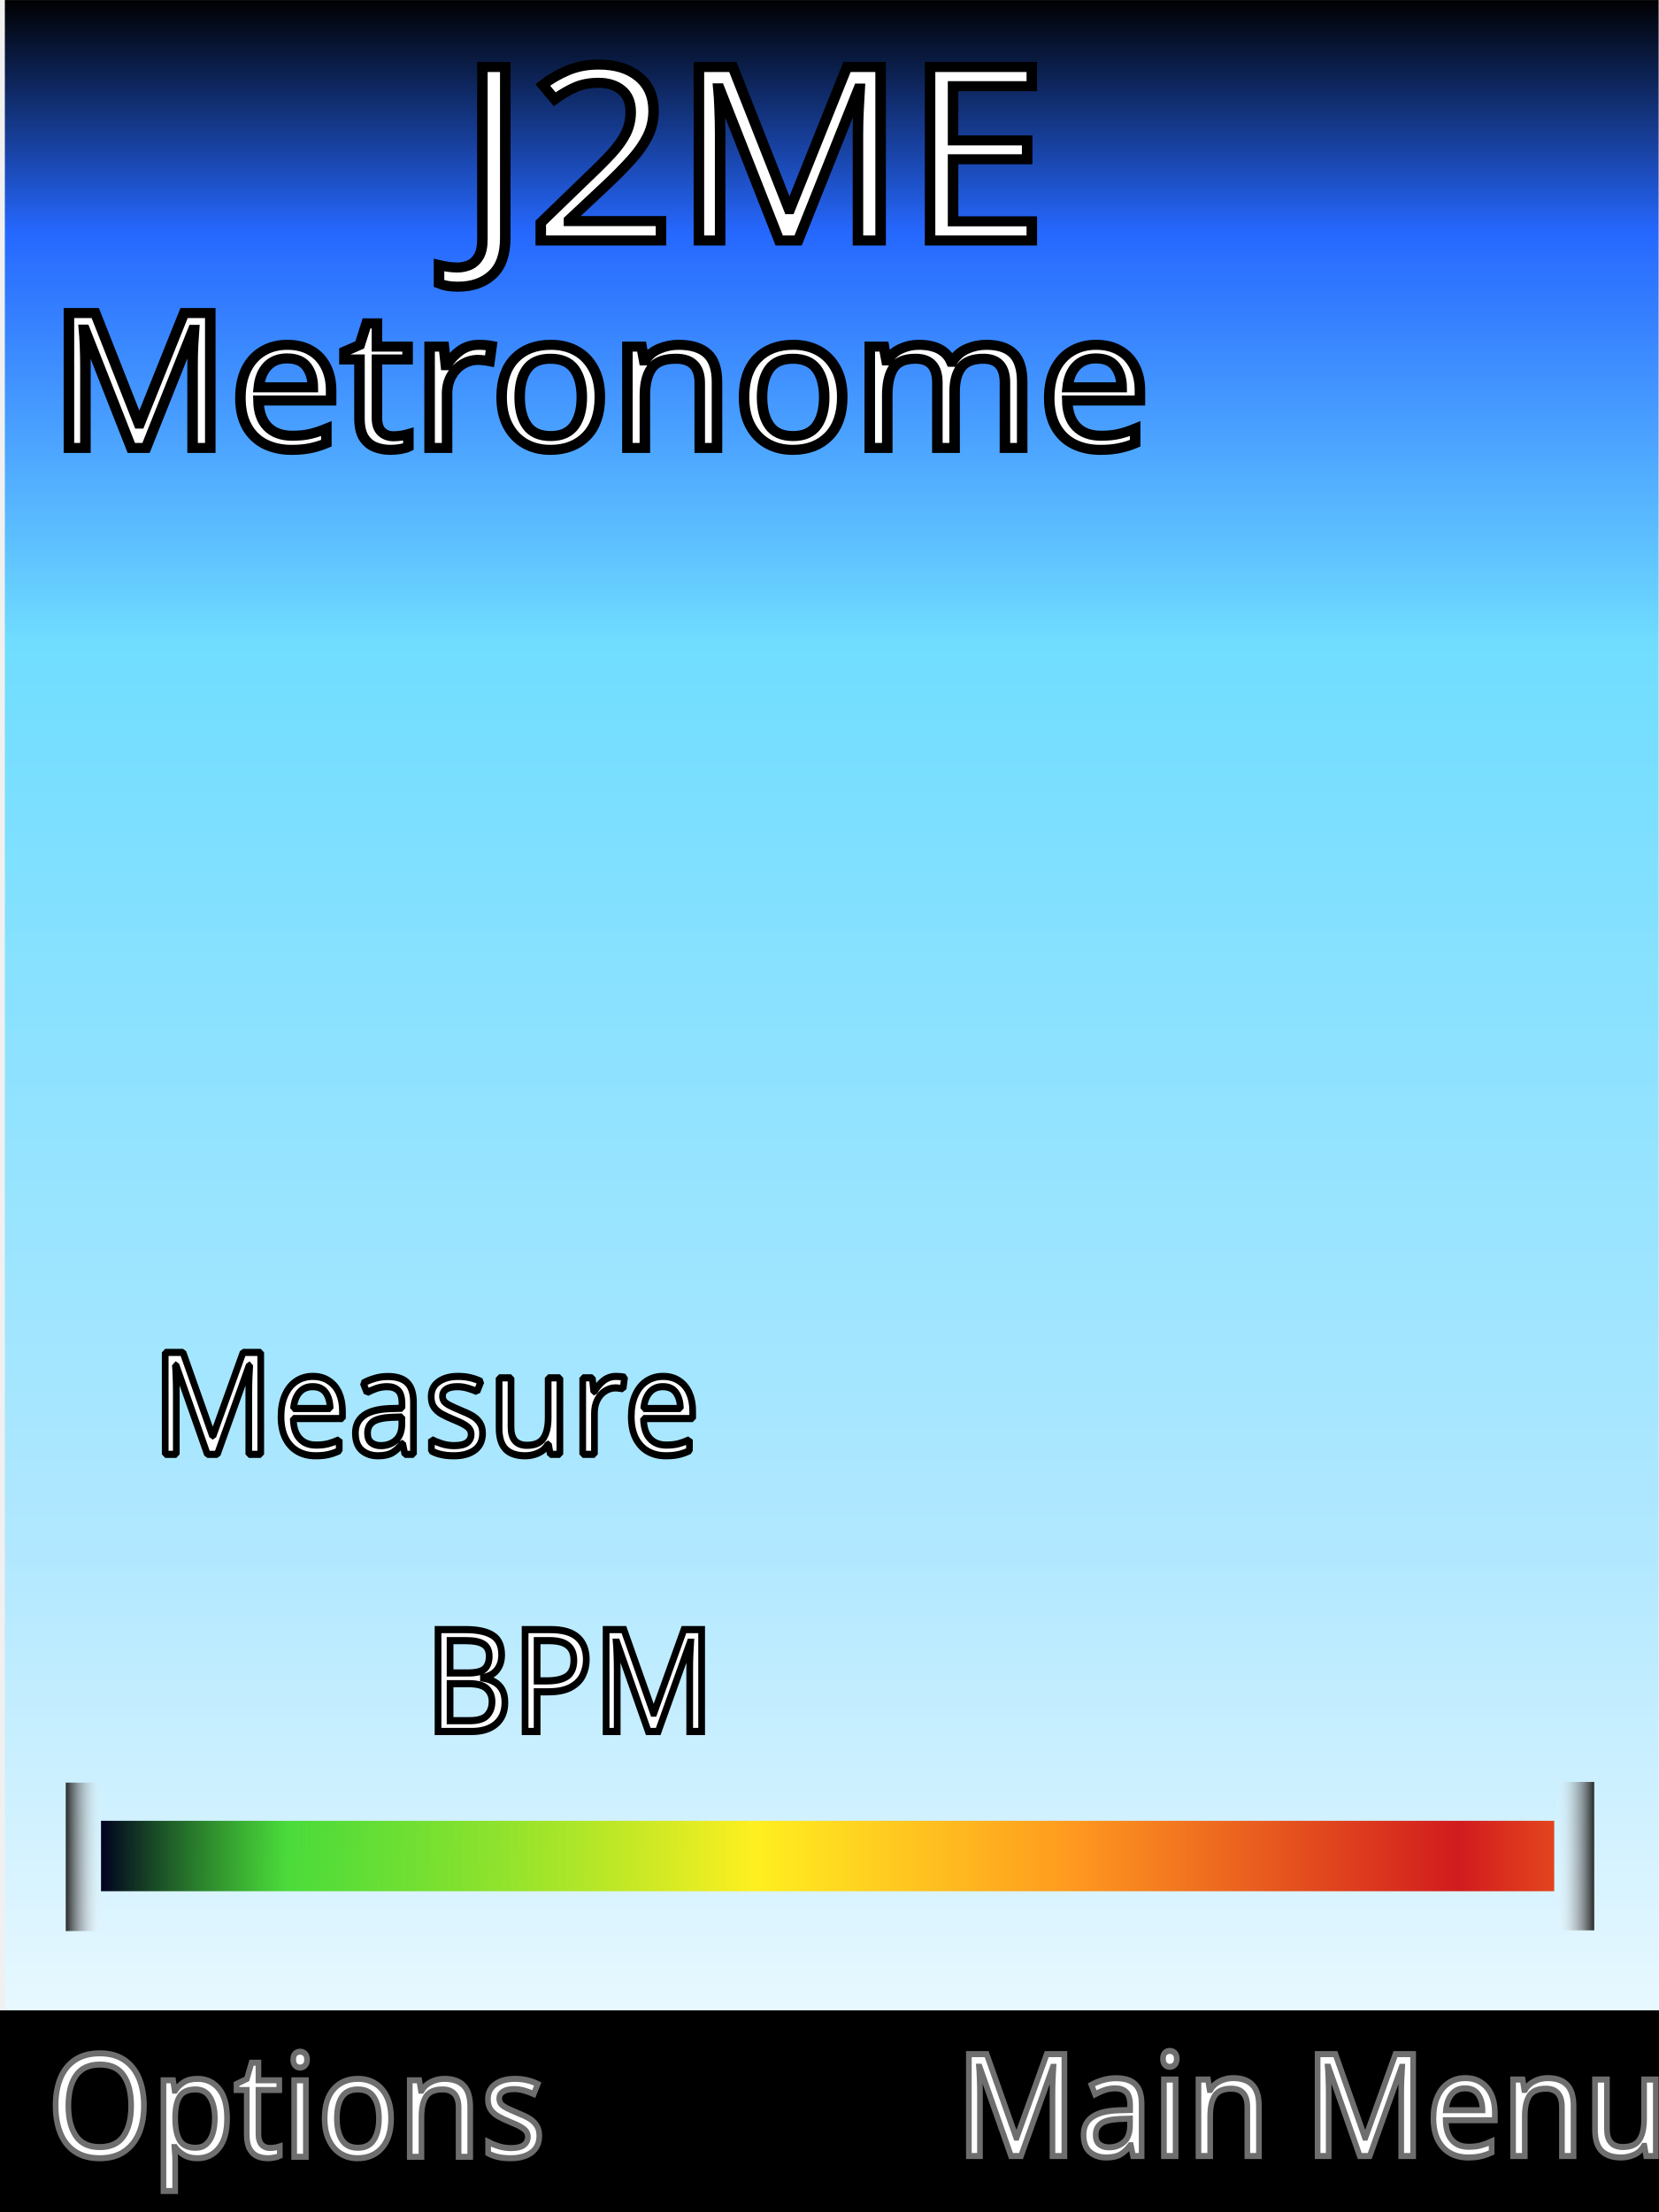
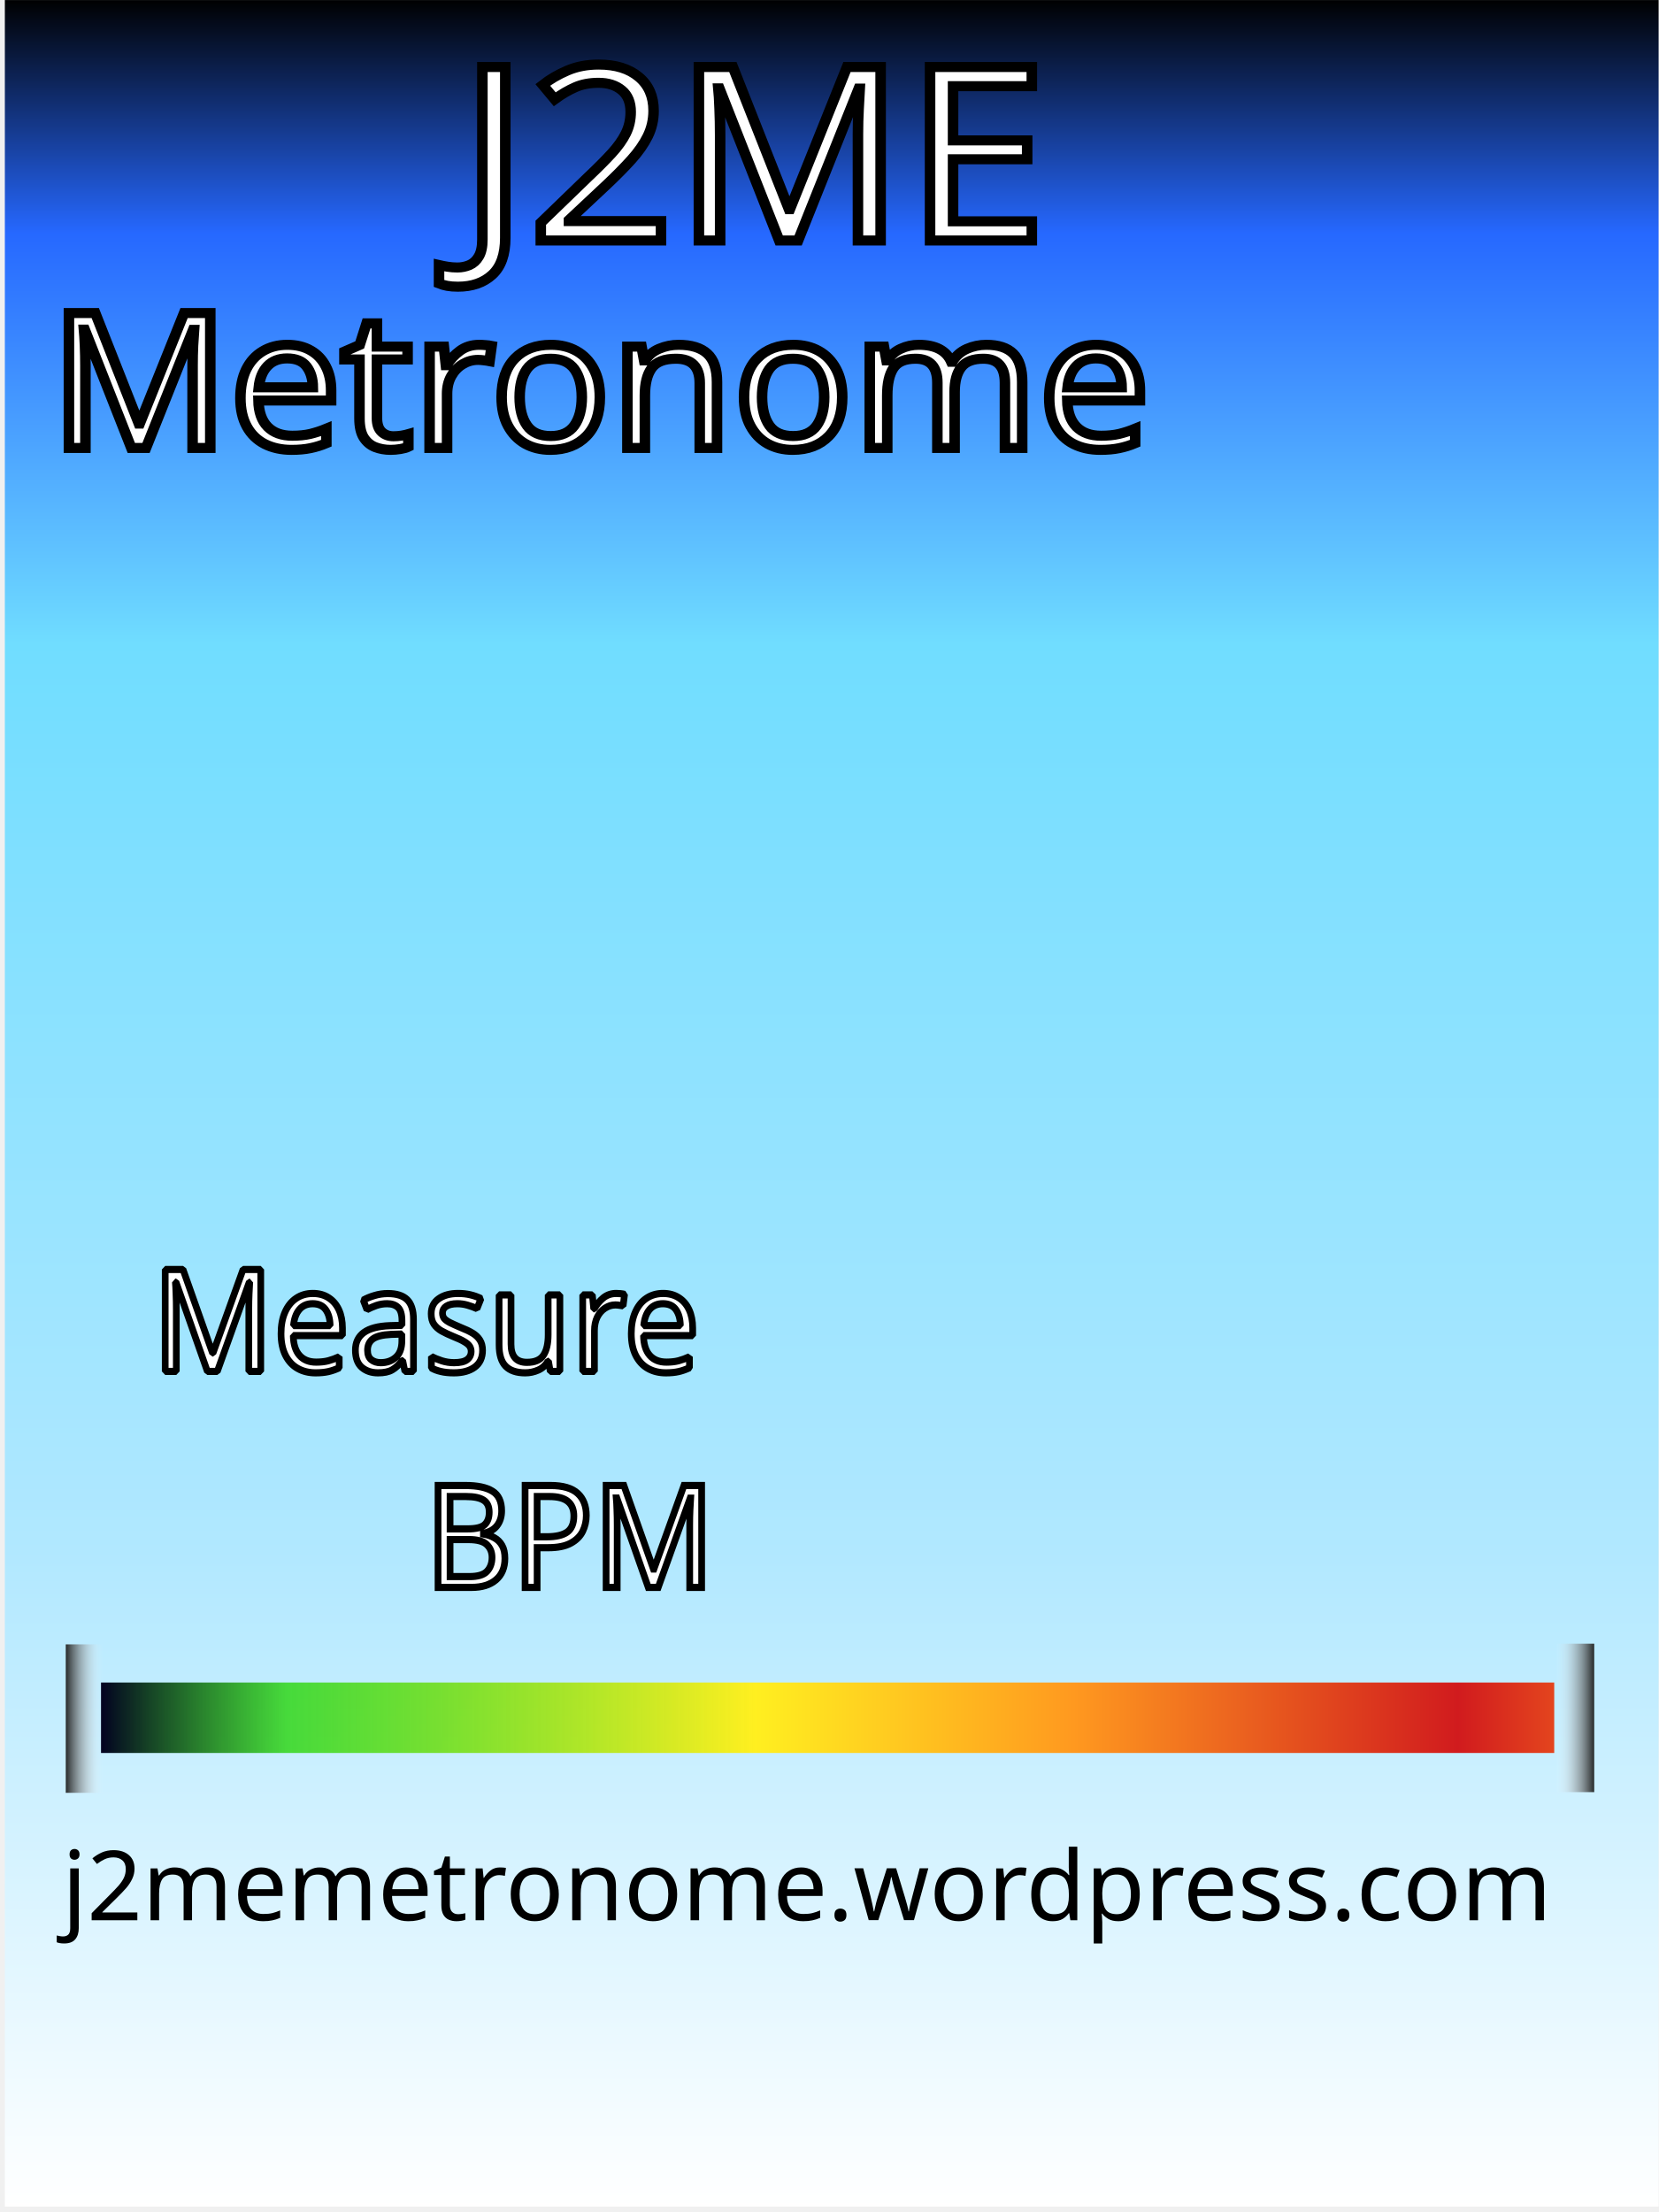
<svg xmlns="http://www.w3.org/2000/svg" xmlns:xlink="http://www.w3.org/1999/xlink" width="240" height="320" id="svg2" version="1.1">
  <defs id="defs4">
    <linearGradient id="linearGradient3754">
      <stop style="stop-color:#272929;stop-opacity:1;" offset="0" id="stop3756" />
      <stop style="stop-color:#ffffff;stop-opacity:0;" offset="1" id="stop3758" />
    </linearGradient>
    <linearGradient id="linearGradient3734">
      <stop style="stop-color:#020020;stop-opacity:1;" offset="0" id="stop3736" />
      <stop id="stop3744" offset="0.116" style="stop-color:#21d400;stop-opacity:0.768;" />
      <stop id="stop3742" offset="0.407" style="stop-color:#ffef20;stop-opacity:1;" />
      <stop style="stop-color:#ff991f;stop-opacity:1;" offset="0.604" id="stop3748" />
      <stop id="stop3750" offset="0.843" style="stop-color:#d11b1e;stop-opacity:1;" />
      <stop style="stop-color:#ff841e;stop-opacity:1;" offset="0.993" id="stop3746" />
      <stop style="stop-color:#ff5405;stop-opacity:1;" offset="1" id="stop3738" />
    </linearGradient>
    <linearGradient id="linearGradient3606">
      <stop style="stop-color:#000000;stop-opacity:1" offset="0" id="stop3608" />
      <stop id="stop3618" offset="0.106" style="stop-color:#2668ff;stop-opacity:1;" />
      <stop id="stop3616" offset="0.292" style="stop-color:#70ddff;stop-opacity:1" />
      <stop id="stop3614" offset="0.703" style="stop-color:#b1e8ff;stop-opacity:1" />
      <stop style="stop-color:#ffffff;stop-opacity:1" offset="1" id="stop3610" />
    </linearGradient>
    <linearGradient xlink:href="#linearGradient3606" id="linearGradient3612" x1="378.571" y1="0.434" x2="378.571" y2="1061.434" gradientUnits="userSpaceOnUse" gradientTransform="matrix(0.3183856,0,0,0.3011372,-668.2083,740.6589)" />
-     <linearGradient xlink:href="#linearGradient3734" id="linearGradient3740" x1="11.686" y1="185.357" x2="181.529" y2="185.357" gradientUnits="userSpaceOnUse" gradientTransform="matrix(1.372148,0,0,1.584831,-1.562651,-125.2585)" />
-     <linearGradient xlink:href="#linearGradient3754" id="linearGradient3764" x1="6.945" y1="185.15" x2="10.859" y2="185.15" gradientUnits="userSpaceOnUse" gradientTransform="matrix(1.364198,0,0,1.453603,0.04140553,-100.5127)" />
+     <linearGradient xlink:href="#linearGradient3734" id="linearGradient3740" x1="11.686" y1="185.357" x2="181.529" y2="185.357" gradientUnits="userSpaceOnUse" gradientTransform="matrix(1.372148,0,0,1.584831,-1.562651,-145.2586)" />
+     <linearGradient xlink:href="#linearGradient3754" id="linearGradient3764" x1="6.945" y1="185.15" x2="10.859" y2="185.15" gradientUnits="userSpaceOnUse" gradientTransform="matrix(1.364198,0,0,1.453603,0.04140553,-120.5127)" />
    <linearGradient xlink:href="#linearGradient3754-2" id="linearGradient3764-1" x1="6.945" y1="185.15" x2="10.859" y2="185.15" gradientUnits="userSpaceOnUse" />
    <linearGradient id="linearGradient3754-2">
      <stop style="stop-color:#272929;stop-opacity:1;" offset="0" id="stop3756-6" />
      <stop style="stop-color:#ffffff;stop-opacity:0;" offset="1" id="stop3758-0" />
    </linearGradient>
-     <linearGradient gradientTransform="matrix(1.405234,0,0,1.453603,-240.386,-100.6132)" y2="185.15" x2="10.859" y1="185.15" x1="6.945" gradientUnits="userSpaceOnUse" id="linearGradient3783" xlink:href="#linearGradient3754-2" />
+     <linearGradient gradientTransform="matrix(1.405234,0,0,1.453603,-240.386,-120.6132)" y2="185.15" x2="10.859" y1="185.15" x1="6.945" gradientUnits="userSpaceOnUse" id="linearGradient3783" xlink:href="#linearGradient3754-2" />
  </defs>
  <g id="layer1" transform="translate(668,-740.9336)" style="display:inline">
    <rect style="fill:url(#linearGradient3612);fill-opacity:1;fill-rule:evenodd;stroke:none" id="rect2816" width="239.244" height="319.206" x="-667.299" y="740.94" />
-     <rect style="fill:#000000;fill-opacity:1;stroke:none" id="rect3634" width="240.683" height="29.176" x="-668.056" y="1031.764" />
-     <text xml:space="preserve" style="font-size:20;font-style:normal;font-weight:normal;fill:#000000;fill-opacity:1;stroke:#6e6e6e;stroke-width:0.845;stroke-miterlimit:4;stroke-opacity:1;stroke-dasharray:none;font-family:Bitstream Vera Sans" x="-682.458" y="1020.05" id="text3644" transform="scale(0.968759,1.032248)">
-       <tspan id="tspan3646" x="-682.458" y="1020.05" style="font-size:20;fill:#ffffff;fill-opacity:1;stroke:#6e6e6e;stroke-width:0.845;stroke-miterlimit:4;stroke-opacity:1;stroke-dasharray:none;font-family:Arial Rounded MT Bold;-inkscape-font-specification:Arial Rounded MT Bold">Options</tspan>
-       <tspan x="-682.458" y="1044.694" style="font-size:20;fill:#ffffff;fill-opacity:1;stroke:#6e6e6e;stroke-width:0.845;stroke-miterlimit:4;stroke-opacity:1;stroke-dasharray:none;font-family:Arial Rounded MT Bold;-inkscape-font-specification:Arial Rounded MT Bold" id="tspan3883" />
+     <text xml:space="preserve" style="font-size:20px;font-style:normal;font-weight:normal;fill:#000000;fill-opacity:1;stroke:#ffffff;stroke-width:1;stroke-linecap:butt;stroke-linejoin:miter;stroke-miterlimit:0.1;stroke-opacity:1;stroke-dasharray:none;font-family:Bitstream Vera Sans" x="-666.809" y="909.983" id="text3673" transform="scale(0.968759,1.032248)">
+       <tspan id="tspan3675" x="-666.809" y="909.983" style="font-size:20px;fill:#ffffff;stroke:#000000;stroke-width:1;stroke-linecap:butt;stroke-linejoin:miter;stroke-miterlimit:0.1;stroke-opacity:1;stroke-dasharray:none;font-family:Arial Rounded MT Bold;-inkscape-font-specification:Arial Rounded MT Bold">Measure</tspan>
    </text>
-     <text xml:space="preserve" style="font-size:20;font-style:normal;font-weight:normal;fill:#000000;fill-opacity:1;stroke:#6e6e6e;stroke-width:0.845;stroke-miterlimit:4;stroke-opacity:1;stroke-dasharray:none;font-family:Bitstream Vera Sans" x="-546.795" y="1019.945" id="text3644-6" transform="scale(0.968759,1.032248)">
-       <tspan id="tspan3646-8" x="-546.795" y="1019.945" style="font-size:20;fill:#ffffff;fill-opacity:1;stroke:#6e6e6e;stroke-width:0.845;stroke-miterlimit:4;stroke-opacity:1;stroke-dasharray:none;font-family:Arial Rounded MT Bold;-inkscape-font-specification:Arial Rounded MT Bold">Main Menu</tspan>
-     </text>
-     <text xml:space="preserve" style="font-size:20px;font-style:normal;font-weight:normal;fill:#000000;fill-opacity:1;stroke:#ffffff;stroke-width:1;stroke-linecap:butt;stroke-linejoin:miter;stroke-miterlimit:0.1;stroke-opacity:1;stroke-dasharray:none;font-family:Bitstream Vera Sans" x="-666.809" y="921.608" id="text3673" transform="scale(0.968759,1.032248)">
-       <tspan id="tspan3675" x="-666.809" y="921.608" style="font-size:20px;fill:#ffffff;stroke:#000000;stroke-width:1;stroke-linecap:butt;stroke-linejoin:miter;stroke-miterlimit:0.1;stroke-opacity:1;stroke-dasharray:none;font-family:Arial Rounded MT Bold;-inkscape-font-specification:Arial Rounded MT Bold">Measure</tspan>
-     </text>
-     <text xml:space="preserve" style="font-size:20px;font-style:normal;font-weight:normal;fill:#ffffff;fill-opacity:1;stroke:#000000;stroke-width:1.004;stroke-miterlimit:4;stroke-opacity:1;stroke-dasharray:none;font-family:Bitstream Vera Sans" x="-626.065" y="960.452" id="text3673-8" transform="scale(0.968759,1.032248)">
-       <tspan id="tspan3675-2" x="-626.065" y="960.452" style="font-size:20px;fill:#ffffff;fill-opacity:1;stroke:#000000;stroke-width:1.004;stroke-miterlimit:4;stroke-opacity:1;stroke-dasharray:none;font-family:Arial Rounded MT Bold;-inkscape-font-specification:Arial Rounded MT Bold">BPM</tspan>
+     <text xml:space="preserve" style="font-size:20px;font-style:normal;font-weight:normal;fill:#ffffff;fill-opacity:1;stroke:#000000;stroke-width:1.004;stroke-miterlimit:4;stroke-opacity:1;stroke-dasharray:none;font-family:Bitstream Vera Sans" x="-626.065" y="940.254" id="text3673-8" transform="scale(0.968759,1.032248)">
+       <tspan id="tspan3675-2" x="-626.065" y="940.254" style="font-size:20px;fill:#ffffff;fill-opacity:1;stroke:#000000;stroke-width:1.004;stroke-miterlimit:4;stroke-opacity:1;stroke-dasharray:none;font-family:Arial Rounded MT Bold;-inkscape-font-specification:Arial Rounded MT Bold">BPM</tspan>
    </text>
    <text xml:space="preserve" style="font-size:36px;font-style:normal;font-variant:normal;font-weight:normal;font-stretch:normal;fill:#ffffff;fill-opacity:1;stroke:#000000;stroke-width:1.487;stroke-opacity:1;font-family:Fat Freddie Contour;-inkscape-font-specification:Fat Freddie Contour" x="-587.511" y="794.336" id="text3702" transform="scale(1.023993,0.9765694)">
      <tspan id="tspan3704" x="-587.511" y="794.336" style="font-size:36px;font-style:normal;font-variant:normal;font-weight:normal;font-stretch:normal;fill:#ffffff;fill-opacity:1;stroke:#000000;stroke-width:1.487;stroke-opacity:1;font-family:Fat Freddie Contour;-inkscape-font-specification:Fat Freddie Contour">J2ME</tspan>
    </text>
    <text xml:space="preserve" style="font-size:28px;font-style:normal;font-weight:normal;fill:#ffffff;fill-opacity:1;stroke:#000000;stroke-width:1.487;stroke-opacity:1;font-family:Fat Freddie Contour;-inkscape-font-specification:Fat Freddie Contour" x="-645.329" y="825.074" id="text3702-7" transform="scale(1.023993,0.9765694)">
      <tspan id="tspan3704-7" x="-645.329" y="825.074" style="font-size:28px;font-style:normal;font-variant:normal;font-weight:normal;font-stretch:normal;fill:#ffffff;fill-opacity:1;stroke:#000000;stroke-width:1.487;stroke-opacity:1;font-family:Fat Freddie Contour;-inkscape-font-specification:Fat Freddie Contour">Metronome</tspan>
    </text>
+     <text xml:space="preserve" style="font-size:40px;font-style:normal;font-weight:normal;fill:#000000;fill-opacity:1;stroke:none;font-family:Bitstream Vera Sans" x="-659.029" y="1018.729" id="text2892">
+       <tspan id="tspan2894" x="-659.029" y="1018.729" style="font-size:14px;font-family:Arial Rounded MT Bold;-inkscape-font-specification:Arial Rounded MT Bold">j2memetronome.wordpress.com</tspan>
+     </text>
  </g>
  <g id="layer2" style="display:inline" transform="translate(0,100)">
-     <rect style="fill:url(#linearGradient3740);fill-opacity:1;stroke:none" id="rect3732" width="210.233" height="10.188" x="14.609" y="163.407" />
-     <rect style="fill:url(#linearGradient3764);fill-opacity:1;stroke:none" id="rect3752" width="5.34" height="21.475" x="9.515" y="157.884" />
-     <rect style="fill:url(#linearGradient3783);fill-opacity:1;stroke:none;display:inline" id="rect3752-4" width="5.501" height="21.475" x="-230.627" y="157.784" transform="scale(-1,1)" />
+     <rect style="fill:url(#linearGradient3740);fill-opacity:1;stroke:none" id="rect3732" width="210.233" height="10.188" x="14.609" y="143.407" />
+     <rect style="fill:url(#linearGradient3764);fill-opacity:1;stroke:none" id="rect3752" width="5.34" height="21.475" x="9.515" y="137.884" />
+     <rect style="fill:url(#linearGradient3783);fill-opacity:1;stroke:none;display:inline" id="rect3752-4" width="5.501" height="21.475" x="-230.627" y="137.784" transform="scale(-1,1)" />
  </g>
</svg>
